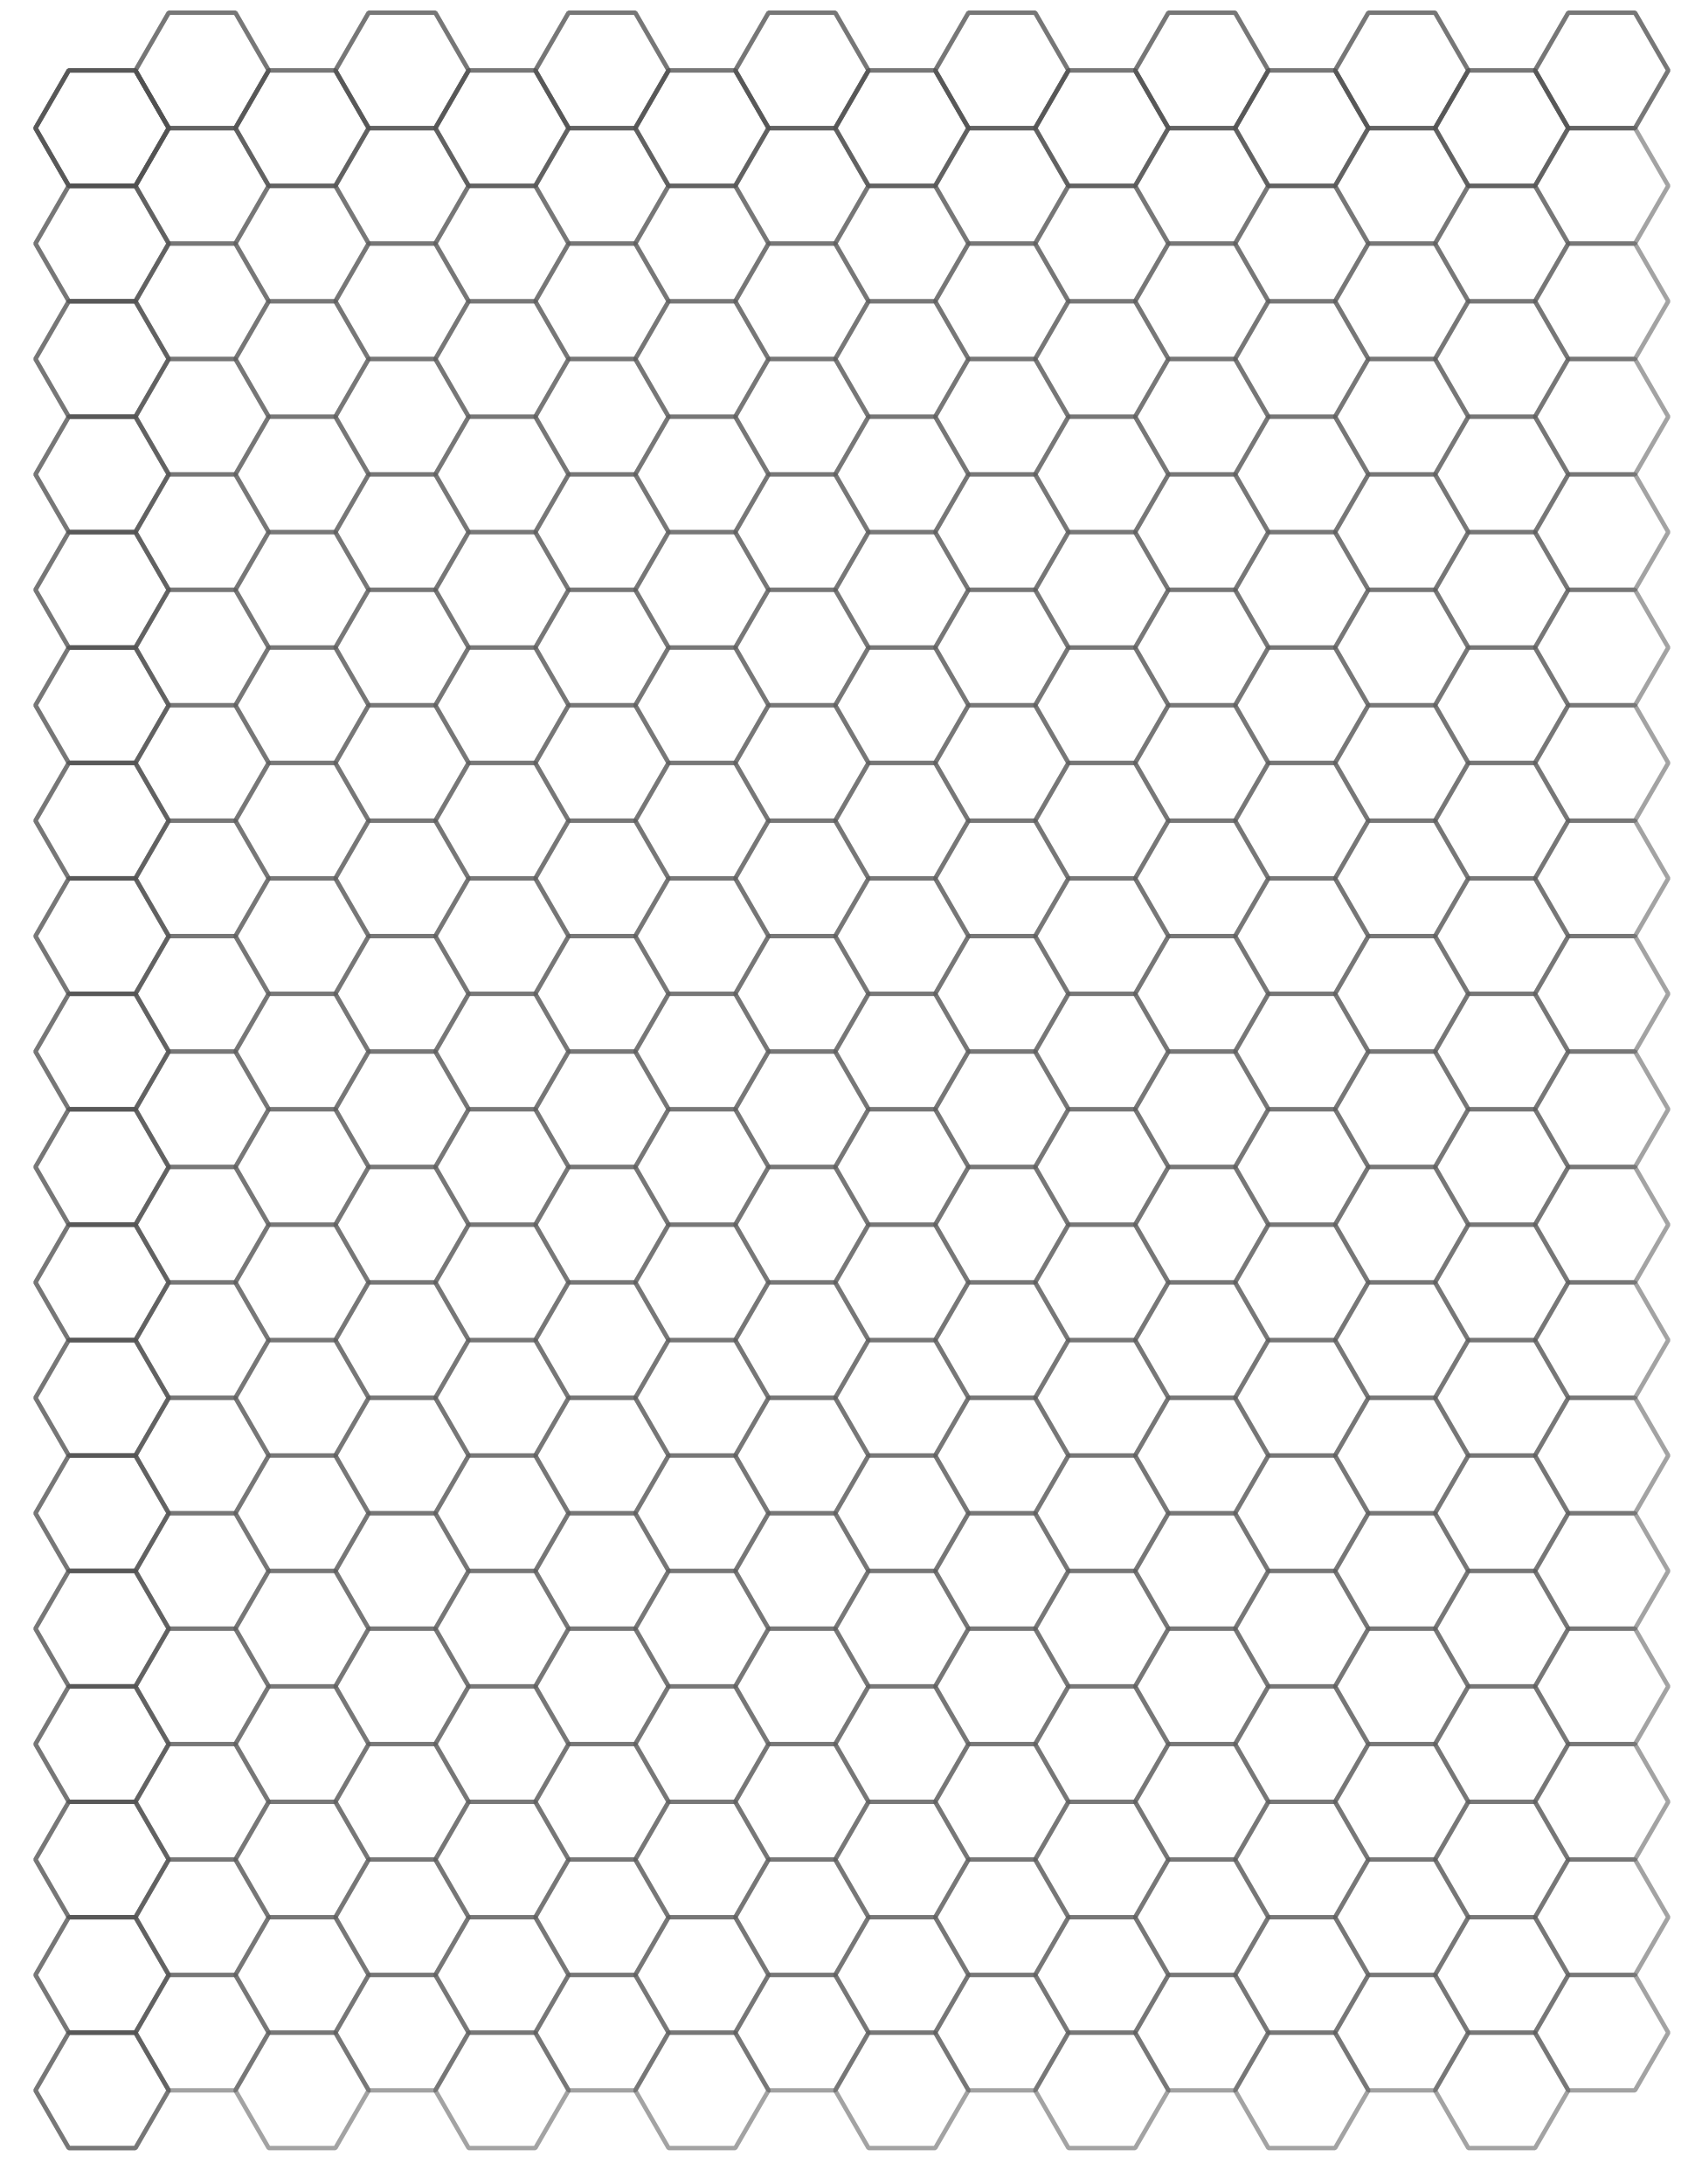
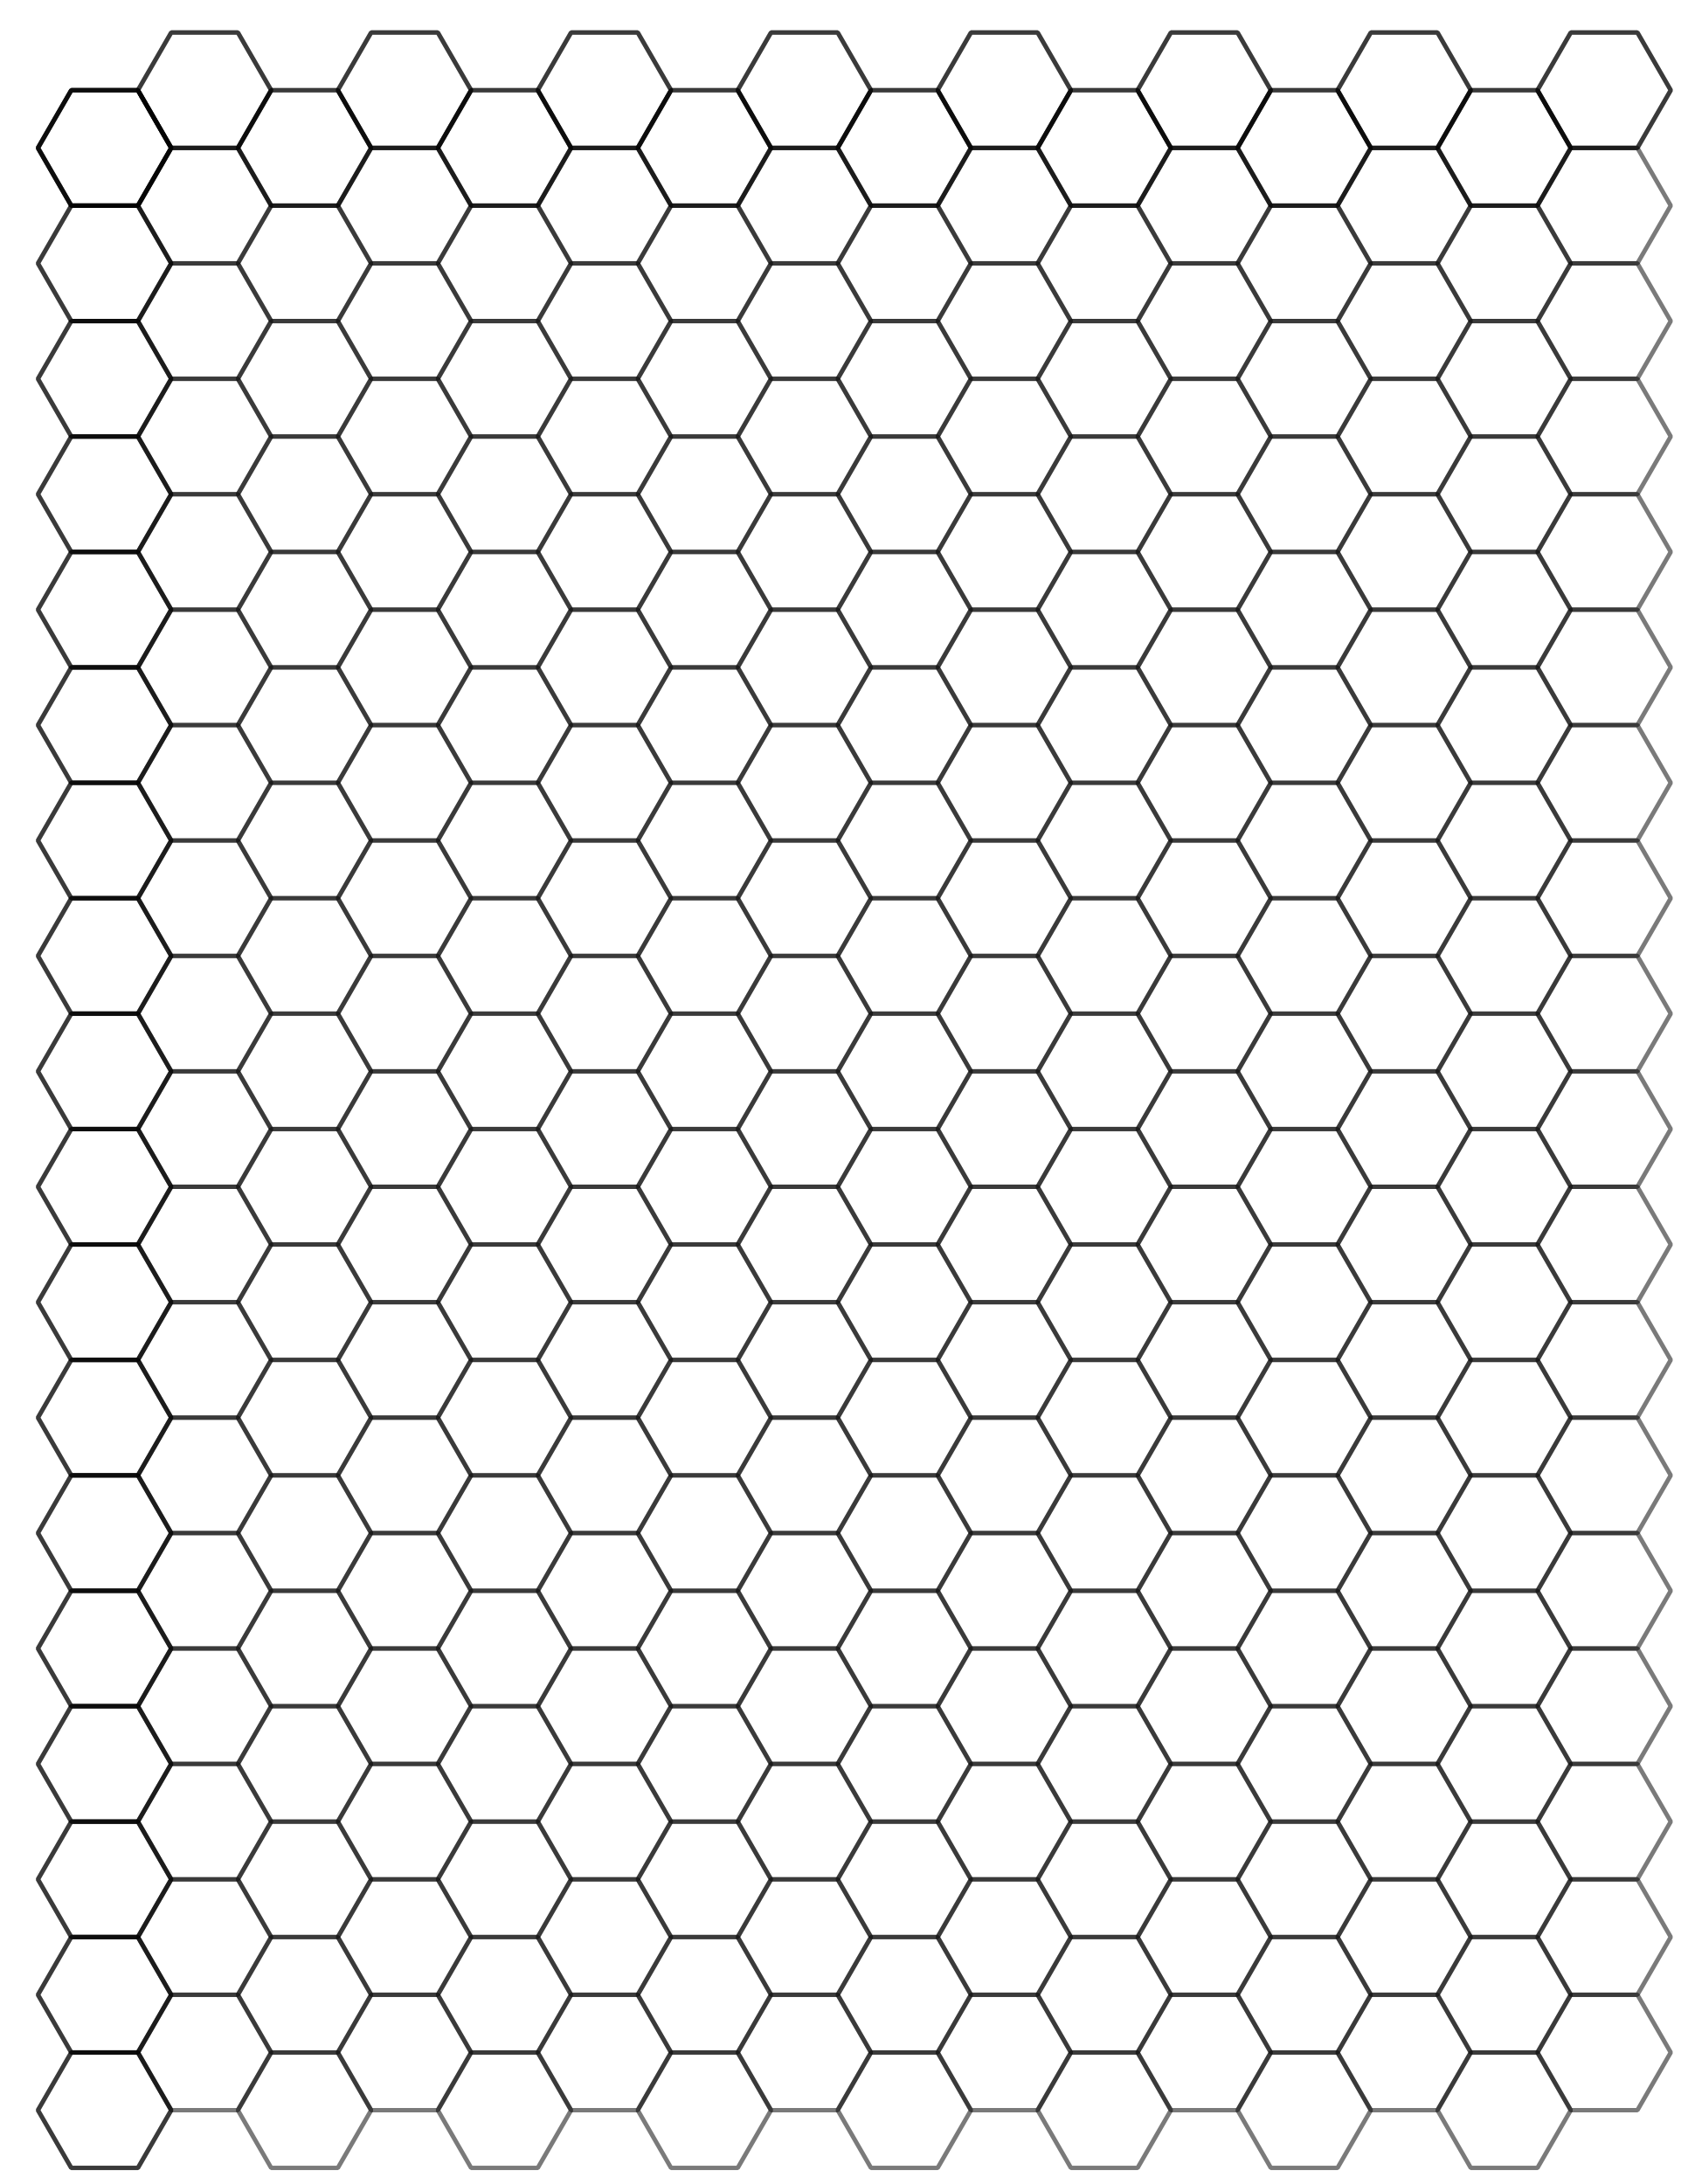
<svg xmlns="http://www.w3.org/2000/svg" xmlns:xlink="http://www.w3.org/1999/xlink" width="765" height="990" id="svg2" version="1.1">
  <defs id="defs4" />
  <g id="layer1" transform="translate(0,-62.36218)">
-     <g id="g7521" transform="translate(5.487973,-900)">
-       <path transform="translate(-217.1213,747.2636)" d="m 288.117,273.172 -15.103,26.16 -30.207,0 -15.103,-26.16 15.103,-26.16 30.207,0 z" id="path2989" style="opacity:0.52;fill:none;stroke:#4f4f4f;stroke-width:2;stroke-linejoin:bevel;stroke-miterlimit:4;stroke-opacity:1;stroke-dasharray:none;stroke-dashoffset:0" />
+     <g id="g7521" transform="matrix(0.9999766,0,0,1,6.617915,-891.0142)">
+       <path transform="translate(-217.1213,747.2636)" d="m 288.117,273.172 -15.103,26.16 -30.207,0 -15.103,-26.16 15.103,-26.16 30.207,0 z" id="path2989" style="opacity:0.52;fill:none;stroke:#000000;stroke-width:2;stroke-linejoin:bevel;stroke-miterlimit:4;stroke-opacity:1;stroke-dasharray:none;stroke-dashoffset:0" />
      <use id="use7489" xlink:href="#path2989" y="0" x="0" width="765" height="990" />
      <use id="use7491" transform="translate(45.31025,-26.15988)" xlink:href="#path2989" y="0" x="0" width="765" height="990" />
      <use id="use7493" transform="translate(90.62049,0)" xlink:href="#path2989" y="0" x="0" width="765" height="990" />
      <use id="use7495" transform="translate(135.9307,-26.15988)" xlink:href="#path2989" y="0" x="0" width="765" height="990" />
      <use id="use7497" transform="translate(181.241,0)" xlink:href="#path2989" y="0" x="0" width="765" height="990" />
      <use id="use7499" transform="translate(226.5512,-26.15988)" xlink:href="#path2989" y="0" x="0" width="765" height="990" />
      <use id="use7501" transform="translate(271.8615,0)" xlink:href="#path2989" y="0" x="0" width="765" height="990" />
      <use id="use7503" transform="translate(317.1717,-26.15988)" xlink:href="#path2989" y="0" x="0" width="765" height="990" />
      <use id="use7505" transform="translate(362.482,0)" xlink:href="#path2989" y="0" x="0" width="765" height="990" />
      <use id="use7507" transform="translate(407.7922,-26.15988)" xlink:href="#path2989" y="0" x="0" width="765" height="990" />
      <use id="use7509" transform="translate(453.1025,0)" xlink:href="#path2989" y="0" x="0" width="765" height="990" />
      <use id="use7511" transform="translate(498.4127,-26.15988)" xlink:href="#path2989" y="0" x="0" width="765" height="990" />
      <use id="use7513" transform="translate(543.723,0)" xlink:href="#path2989" y="0" x="0" width="765" height="990" />
      <use id="use7515" transform="translate(589.0332,-26.15988)" xlink:href="#path2989" y="0" x="0" width="765" height="990" />
      <use id="use7517" transform="translate(634.3434,0)" xlink:href="#path2989" y="0" x="0" width="765" height="990" />
      <use id="use7519" transform="translate(679.6537,-26.15988)" xlink:href="#path2989" y="0" x="0" width="765" height="990" />
    </g>
-     <use x="0" y="0" xlink:href="#g7521" id="use7752" />
-     <use x="0" y="0" xlink:href="#g7521" transform="translate(0,52.32238)" id="use7754" />
-     <use x="0" y="0" xlink:href="#g7521" transform="translate(0,104.6448)" id="use7756" />
-     <use x="0" y="0" xlink:href="#g7521" transform="translate(0,156.9672)" id="use7758" />
-     <use x="0" y="0" xlink:href="#g7521" transform="translate(0,209.2895)" id="use7760" />
-     <use x="0" y="0" xlink:href="#g7521" transform="translate(0,261.6119)" id="use7762" />
-     <use x="0" y="0" xlink:href="#g7521" transform="translate(0,313.9343)" id="use7764" />
-     <use x="0" y="0" xlink:href="#g7521" transform="translate(0,366.2567)" id="use7766" />
-     <use x="0" y="0" xlink:href="#g7521" transform="translate(0,418.5791)" id="use7768" />
-     <use x="0" y="0" xlink:href="#g7521" transform="translate(0,470.9014)" id="use7770" />
-     <use x="0" y="0" xlink:href="#g7521" transform="translate(0,523.2238)" id="use7772" />
-     <use x="0" y="0" xlink:href="#g7521" transform="translate(0,575.5462)" id="use7774" />
-     <use x="0" y="0" xlink:href="#g7521" transform="translate(0,627.8686)" id="use7776" />
-     <use x="0" y="0" xlink:href="#g7521" transform="translate(0,680.191)" id="use7778" />
-     <use x="0" y="0" xlink:href="#g7521" transform="translate(0,732.5133)" id="use7780" />
-     <use x="0" y="0" xlink:href="#g7521" transform="translate(0,784.8357)" id="use7782" />
-     <use x="0" y="0" xlink:href="#g7521" transform="translate(0,837.1581)" id="use7784" />
-     <use x="0" y="0" xlink:href="#g7521" transform="translate(0,889.4805)" id="use7786" />
+     <use x="0" y="0" xlink:href="#g7521" id="use7752" width="765" height="990" />
+     <use x="0" y="0" xlink:href="#g7521" transform="translate(0,52.32238)" id="use7754" width="765" height="990" />
+     <use x="0" y="0" xlink:href="#g7521" transform="translate(0,104.6448)" id="use7756" width="765" height="990" />
+     <use x="0" y="0" xlink:href="#g7521" transform="translate(0,156.9672)" id="use7758" width="765" height="990" />
+     <use x="0" y="0" xlink:href="#g7521" transform="translate(0,209.2895)" id="use7760" width="765" height="990" />
+     <use x="0" y="0" xlink:href="#g7521" transform="translate(0,261.6119)" id="use7762" width="765" height="990" />
+     <use x="0" y="0" xlink:href="#g7521" transform="translate(0,313.9343)" id="use7764" width="765" height="990" />
+     <use x="0" y="0" xlink:href="#g7521" transform="translate(0,366.2567)" id="use7766" width="765" height="990" />
+     <use x="0" y="0" xlink:href="#g7521" transform="translate(0,418.5791)" id="use7768" width="765" height="990" />
+     <use x="0" y="0" xlink:href="#g7521" transform="translate(0,470.9014)" id="use7770" width="765" height="990" />
+     <use x="0" y="0" xlink:href="#g7521" transform="translate(0,523.2238)" id="use7772" width="765" height="990" />
+     <use x="0" y="0" xlink:href="#g7521" transform="translate(0,575.5462)" id="use7774" width="765" height="990" />
+     <use x="0" y="0" xlink:href="#g7521" transform="translate(0,627.8686)" id="use7776" width="765" height="990" />
+     <use x="0" y="0" xlink:href="#g7521" transform="translate(0,680.191)" id="use7778" width="765" height="990" />
+     <use x="0" y="0" xlink:href="#g7521" transform="translate(0,732.5133)" id="use7780" width="765" height="990" />
+     <use x="0" y="0" xlink:href="#g7521" transform="translate(0,784.8357)" id="use7782" width="765" height="990" />
+     <use x="0" y="0" xlink:href="#g7521" transform="translate(0,837.1581)" id="use7784" width="765" height="990" />
+     <use x="0" y="0" xlink:href="#g7521" transform="translate(0,889.4805)" id="use7786" width="765" height="990" />
  </g>
</svg>
